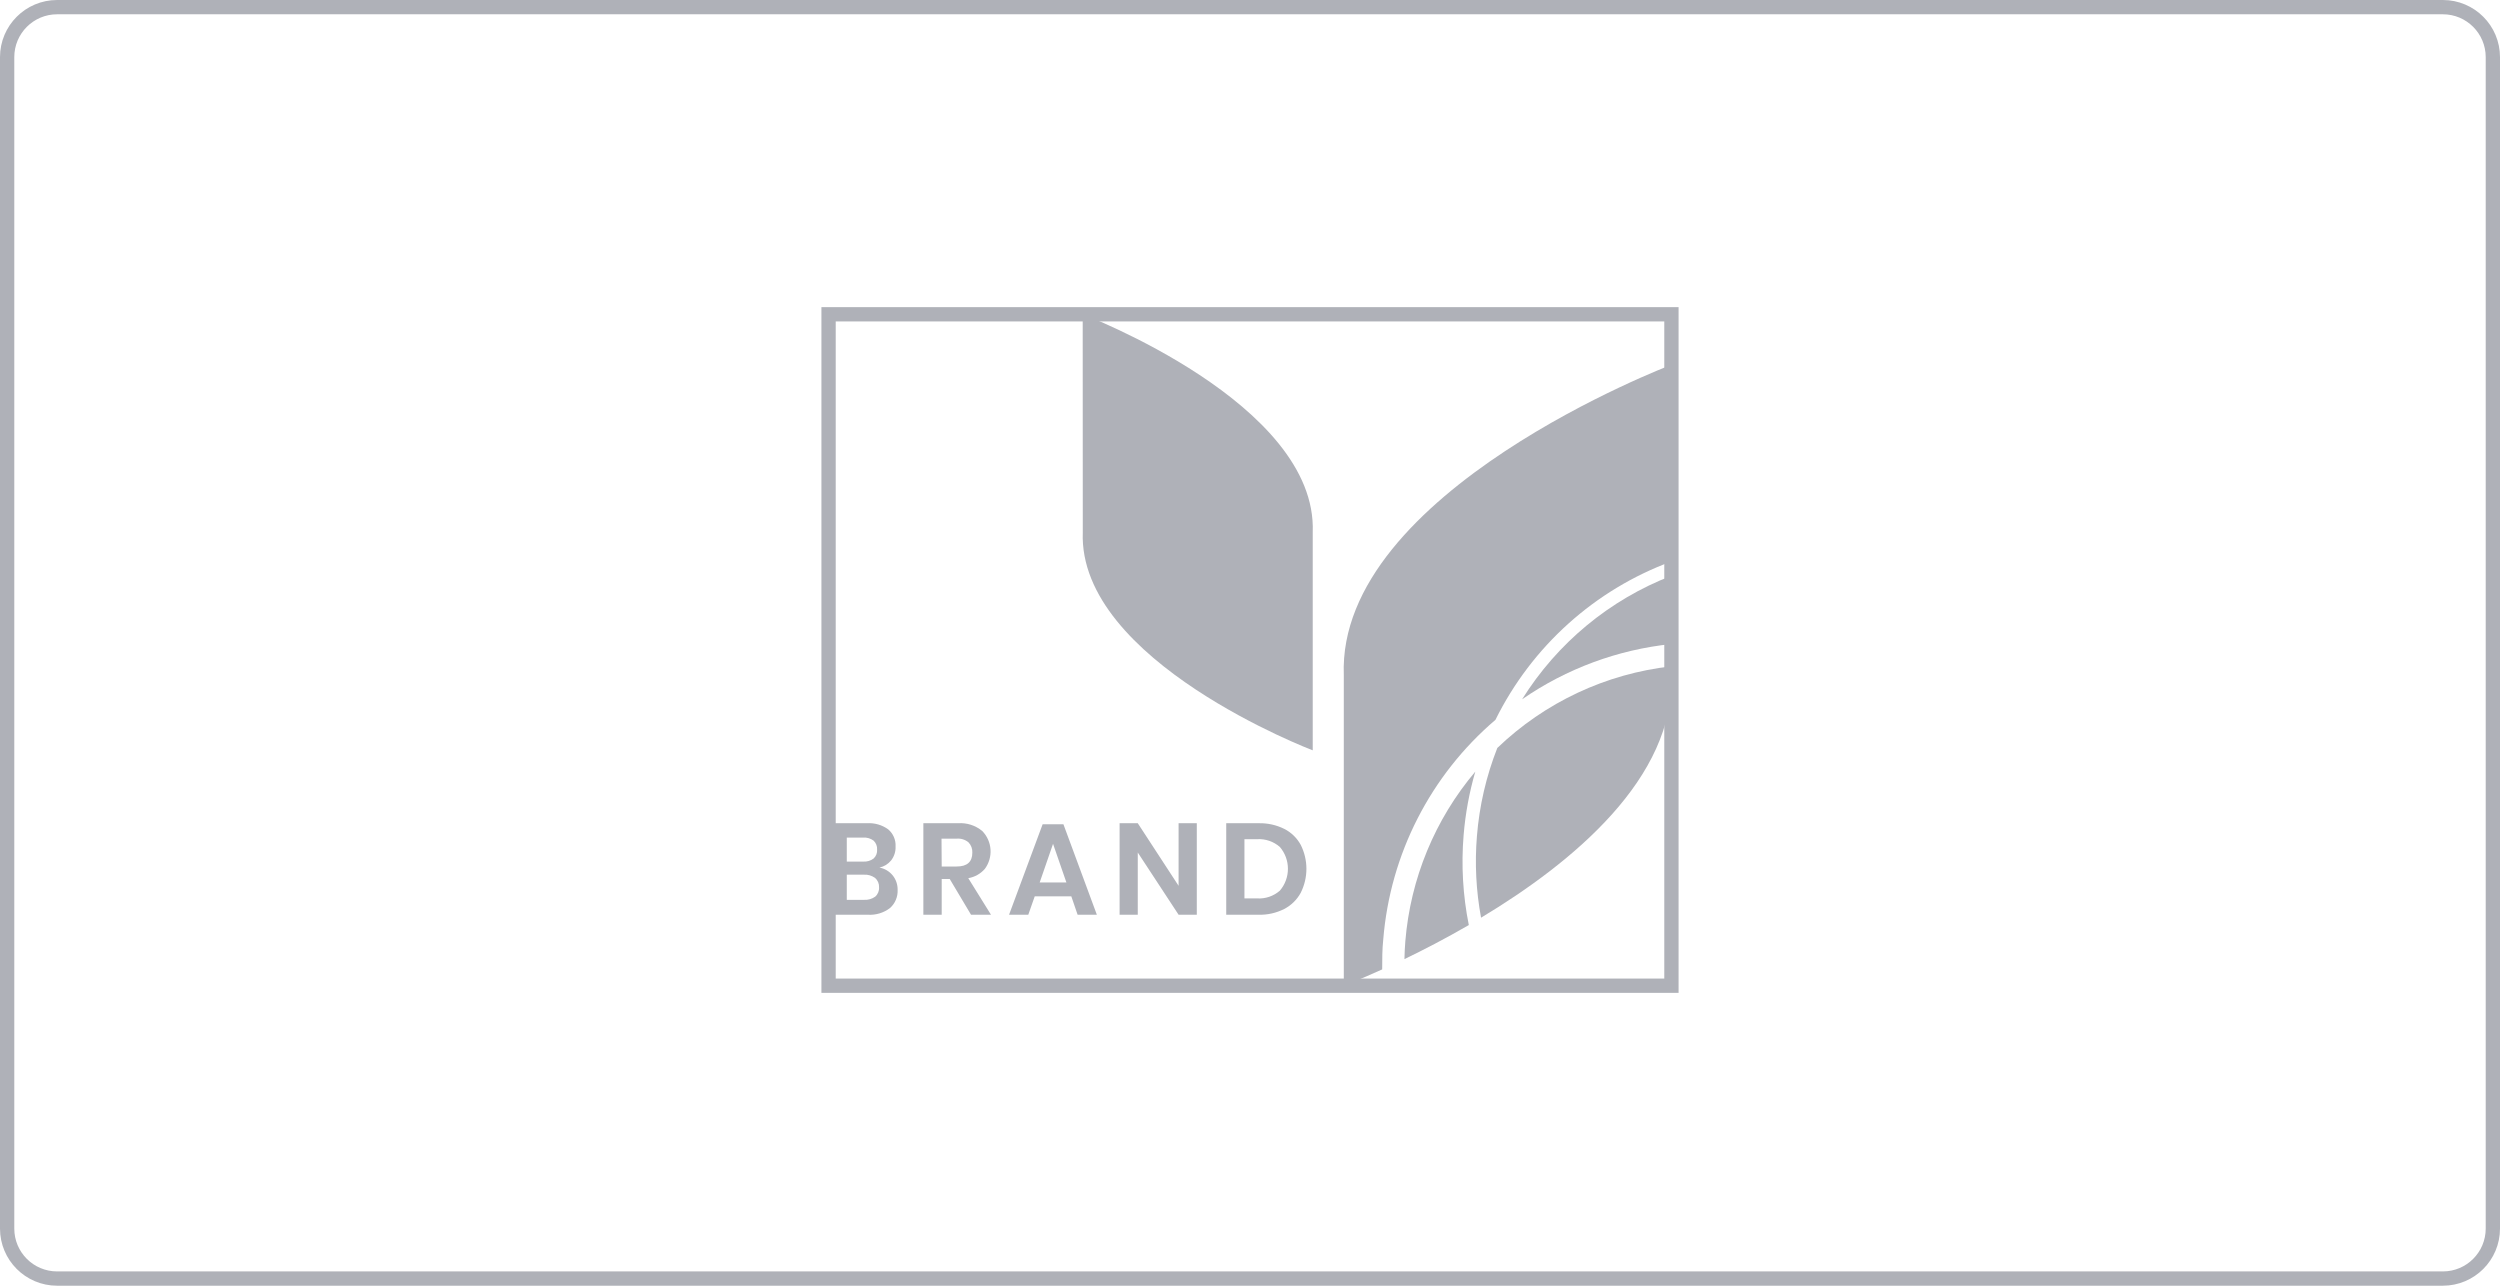
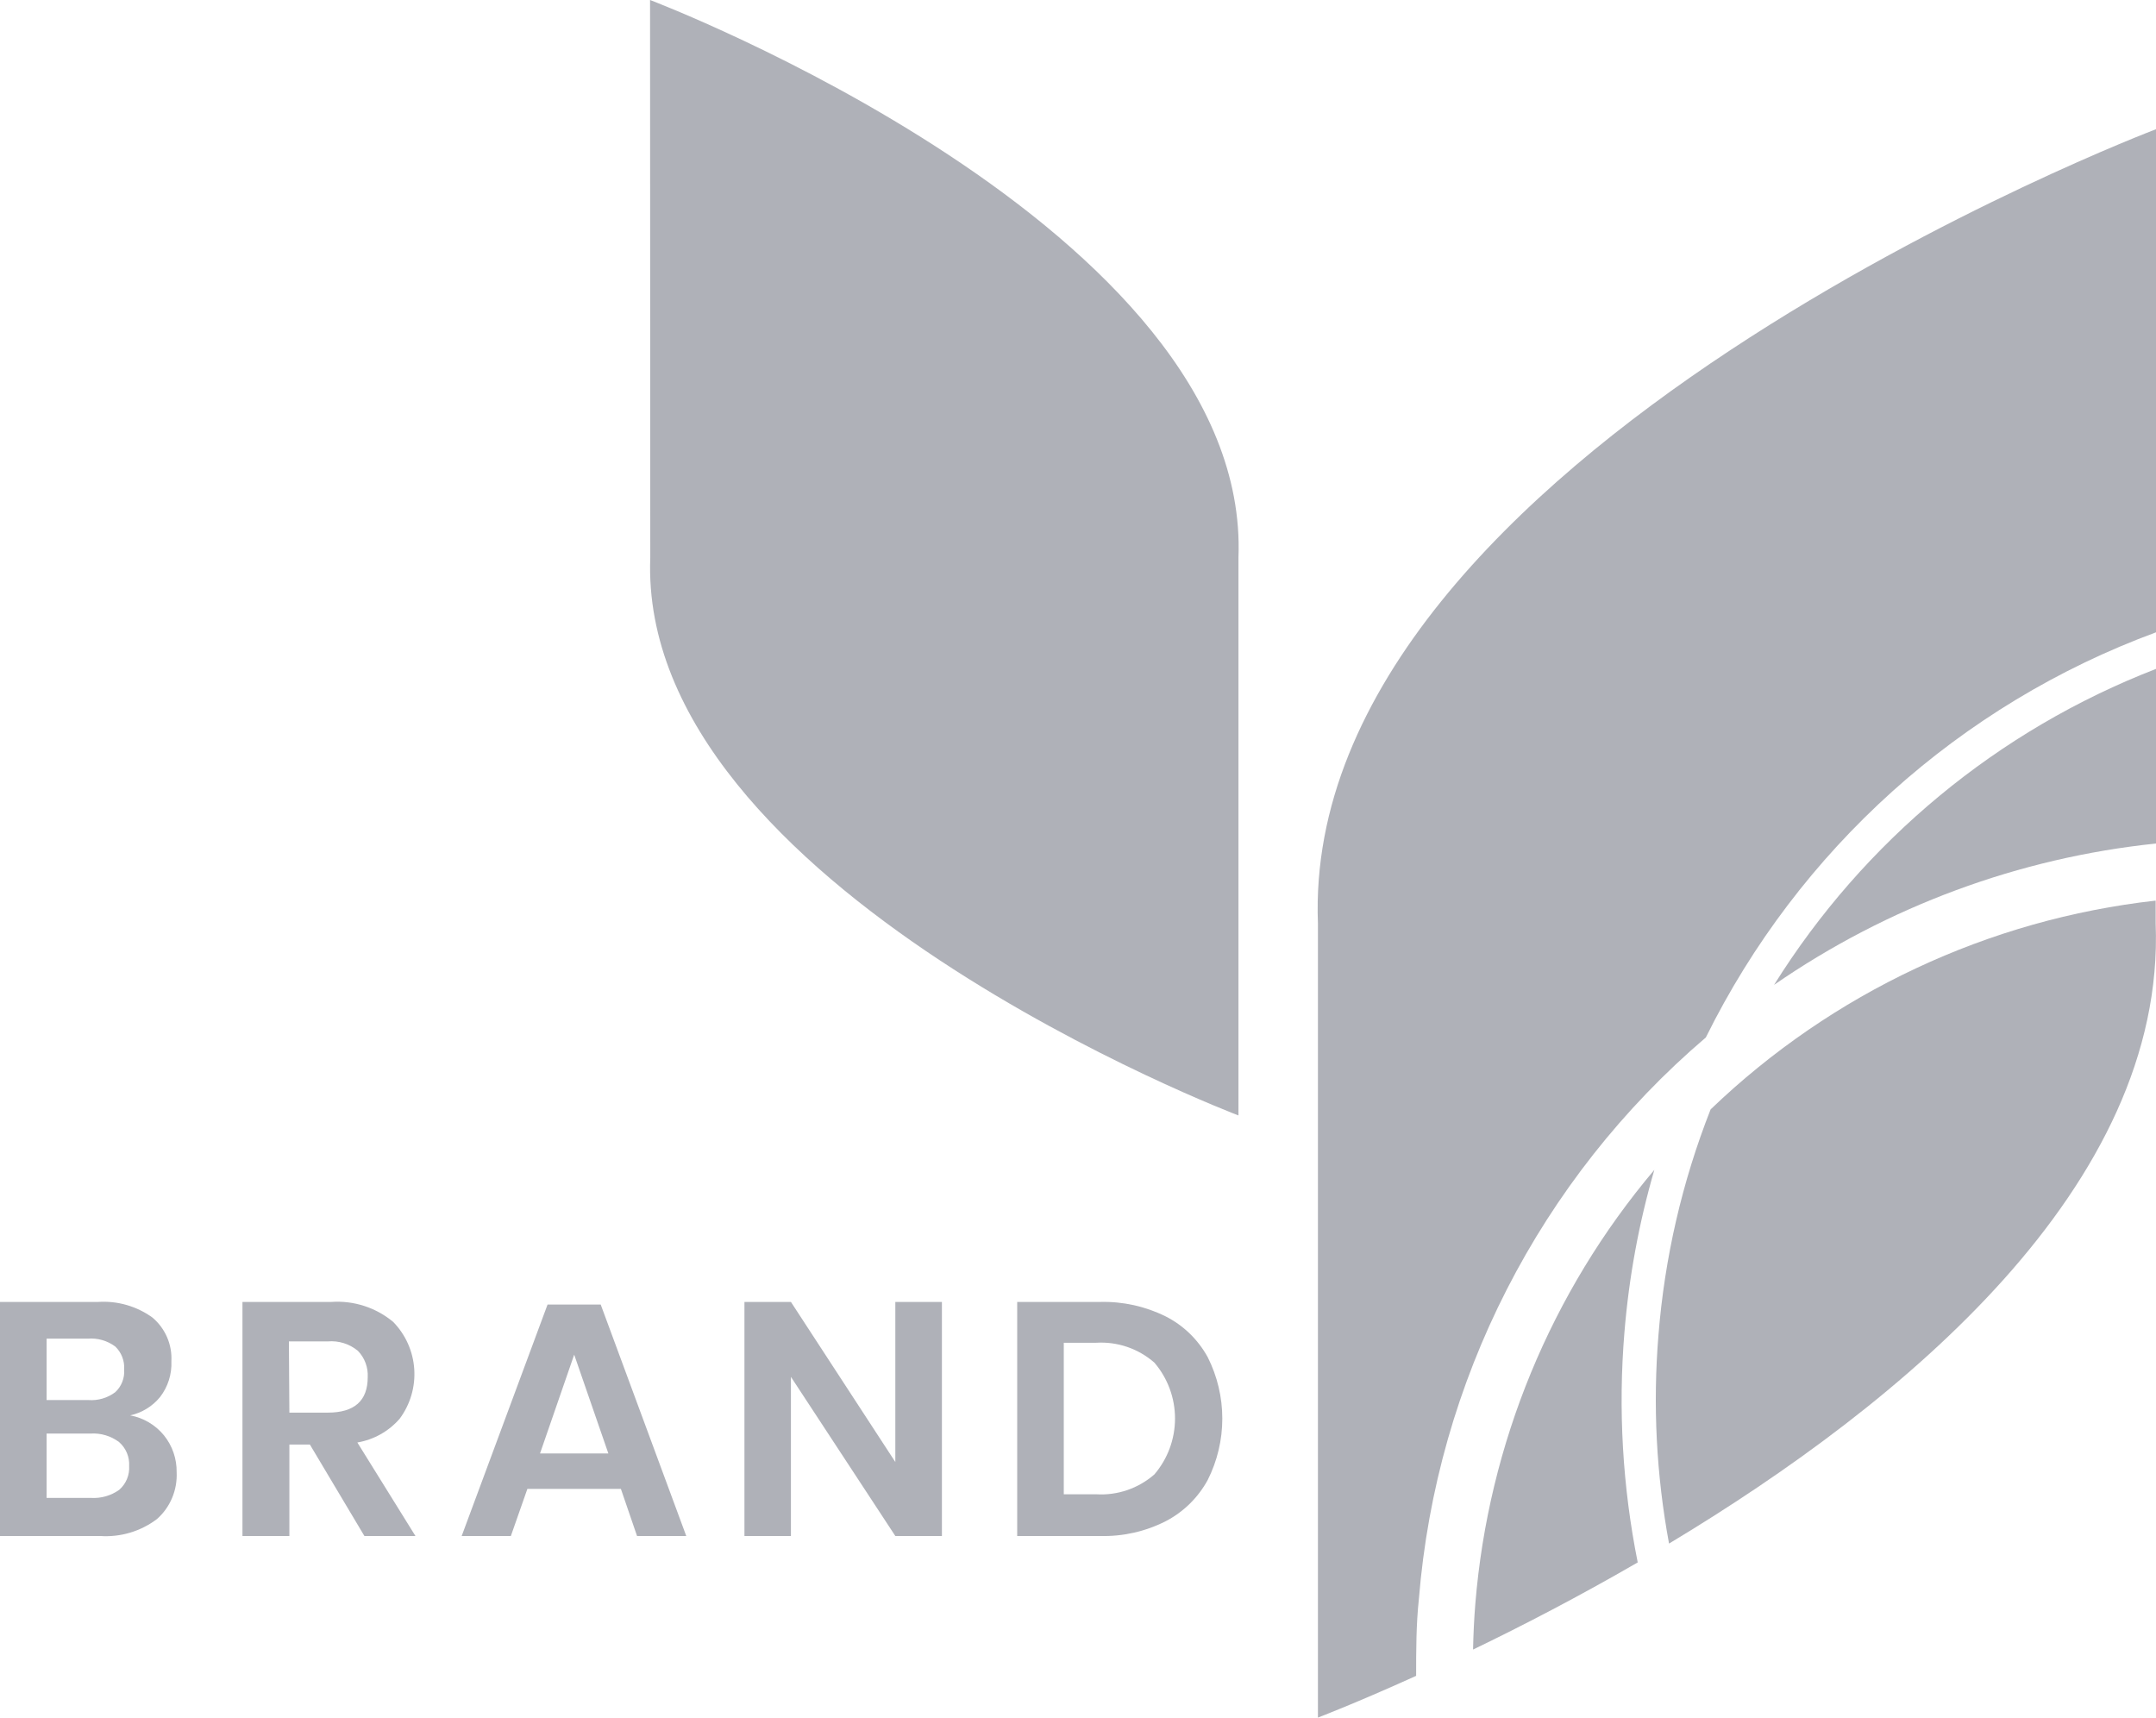
- <svg xmlns="http://www.w3.org/2000/svg" width="175" height="90" viewBox="0 0 175 90" fill="none">
-   <rect x="0.5" y="0.5" width="174" height="89" rx="3.5" stroke="#AFB1B8" />
-   <path d="M62.488 61.278C62.718 61.563 62.84 61.921 62.834 62.288C62.845 62.528 62.803 62.767 62.71 62.988C62.618 63.209 62.477 63.406 62.297 63.565C61.851 63.904 61.298 64.069 60.739 64.031H58V57.626H60.683C61.213 57.591 61.738 57.741 62.17 58.052C62.343 58.197 62.48 58.381 62.571 58.589C62.661 58.797 62.702 59.023 62.69 59.25C62.706 59.603 62.595 59.951 62.379 60.23C62.17 60.484 61.883 60.66 61.562 60.73C61.925 60.797 62.254 60.991 62.488 61.278ZM59.275 60.311H60.422C60.682 60.33 60.941 60.255 61.151 60.098C61.237 60.02 61.304 59.922 61.346 59.814C61.389 59.706 61.406 59.589 61.397 59.472C61.405 59.356 61.387 59.24 61.345 59.132C61.303 59.024 61.238 58.926 61.154 58.846C60.938 58.685 60.671 58.609 60.403 58.631H59.275V60.311ZM61.263 62.767C61.355 62.687 61.427 62.586 61.474 62.474C61.521 62.361 61.542 62.238 61.534 62.116C61.541 61.993 61.52 61.869 61.472 61.755C61.423 61.641 61.35 61.54 61.257 61.459C61.032 61.292 60.756 61.21 60.478 61.228H59.275V62.989H60.493C60.767 63.005 61.039 62.927 61.263 62.767Z" fill="#AFB1B8" />
-   <path d="M67.972 64.031L66.48 61.528H65.919V64.031H64.635V57.626H67.066C67.678 57.583 68.284 57.778 68.758 58.171C69.098 58.518 69.302 58.976 69.336 59.462C69.369 59.948 69.228 60.43 68.939 60.821C68.639 61.166 68.229 61.396 67.779 61.472L69.369 64.031H67.972ZM65.919 60.655H66.969C67.698 60.655 68.063 60.332 68.063 59.685C68.07 59.553 68.05 59.421 68.004 59.297C67.958 59.173 67.887 59.06 67.795 58.965C67.564 58.773 67.268 58.68 66.969 58.706H65.906L65.919 60.655Z" fill="#AFB1B8" />
-   <path d="M74.991 62.742H72.432L71.98 64.031H70.634L72.984 57.698H74.439L76.78 64.031H75.433L74.991 62.742ZM74.648 61.772L73.713 59.069L72.778 61.772H74.648Z" fill="#AFB1B8" />
-   <path d="M83.776 64.031H82.501L79.644 59.676V64.031H78.372V57.626H79.644L82.501 62.007V57.626H83.776V64.031Z" fill="#AFB1B8" />
-   <path d="M91.05 62.498C90.786 62.982 90.385 63.375 89.897 63.628C89.342 63.909 88.726 64.048 88.105 64.031H85.836V57.626H88.105C88.725 57.61 89.34 57.745 89.897 58.021C90.385 58.267 90.787 58.657 91.05 59.138C91.312 59.658 91.449 60.234 91.449 60.818C91.449 61.402 91.312 61.977 91.05 62.498ZM89.591 62.345C89.955 61.919 90.155 61.377 90.155 60.816C90.155 60.255 89.955 59.713 89.591 59.288C89.151 58.902 88.578 58.707 87.996 58.743H87.111V62.889H87.996C88.578 62.926 89.151 62.73 89.591 62.345Z" fill="#AFB1B8" />
-   <path d="M75.789 22C75.789 22 92.24 28.236 91.891 37.26V52.523C91.891 52.523 75.452 46.284 75.795 37.26L75.789 22Z" fill="#AFB1B8" />
-   <path d="M106.548 48.95C109.655 46.803 113.249 45.473 117 45.082V40.304C112.677 41.977 109.01 45.01 106.548 48.95Z" fill="#AFB1B8" />
-   <path d="M104.681 50.389C107.224 45.248 111.633 41.28 117 39.303V25.536C117 25.536 93.571 34.419 94.066 47.269V69C94.066 69 95.11 68.603 96.753 67.858C96.753 67.163 96.753 66.462 96.828 65.758C97.312 59.792 100.137 54.264 104.681 50.389Z" fill="#AFB1B8" />
-   <path d="M102.453 58.462C102.576 56.955 102.85 55.464 103.272 54.012C100.443 57.359 98.73 61.512 98.373 65.887C98.339 66.3 98.32 66.713 98.311 67.138C99.641 66.497 101.19 65.696 102.817 64.754C102.402 62.684 102.279 60.566 102.453 58.462Z" fill="#AFB1B8" />
-   <path d="M103.384 58.54C103.228 60.444 103.326 62.36 103.674 64.238C110.075 60.392 117.268 54.45 116.991 47.269V46.644C112.417 47.157 108.138 49.165 104.812 52.357C104.033 54.335 103.552 56.419 103.384 58.54Z" fill="#AFB1B8" />
-   <rect x="58" y="22" width="59" height="47" stroke="#AFB1B8" />
+ <svg xmlns="http://www.w3.org/2000/svg" width="59" height="47" viewBox="0 0 59 47" fill="none">
+   <path d="M4.488 39.278C4.718 39.563 4.84 39.921 4.834 40.288C4.845 40.528 4.803 40.767 4.71 40.988C4.618 41.209 4.477 41.406 4.298 41.565C3.851 41.904 3.298 42.069 2.739 42.031H0V35.626H2.683C3.213 35.591 3.738 35.741 4.17 36.052C4.343 36.197 4.48 36.381 4.571 36.589C4.661 36.797 4.702 37.023 4.69 37.25C4.706 37.603 4.595 37.951 4.379 38.23C4.17 38.484 3.883 38.66 3.562 38.73C3.925 38.797 4.254 38.991 4.488 39.278ZM1.275 38.311H2.421C2.682 38.33 2.941 38.255 3.151 38.098C3.237 38.02 3.304 37.922 3.346 37.814C3.389 37.706 3.406 37.589 3.397 37.472C3.405 37.356 3.387 37.24 3.345 37.132C3.303 37.024 3.238 36.926 3.154 36.846C2.938 36.685 2.671 36.609 2.403 36.631H1.275V38.311ZM3.263 40.767C3.355 40.687 3.427 40.586 3.474 40.474C3.521 40.361 3.542 40.238 3.534 40.116C3.541 39.993 3.52 39.869 3.472 39.755C3.423 39.641 3.35 39.54 3.257 39.459C3.032 39.292 2.756 39.21 2.478 39.228H1.275V40.989H2.493C2.767 41.005 3.039 40.927 3.263 40.767Z" fill="#AFB1B8" />
+   <path d="M9.972 42.031L8.48 39.528H7.919V42.031H6.635V35.626H9.066C9.678 35.583 10.284 35.778 10.758 36.171C11.098 36.518 11.303 36.976 11.336 37.462C11.369 37.948 11.228 38.43 10.938 38.821C10.639 39.166 10.229 39.396 9.779 39.472L11.369 42.031H9.972ZM7.919 38.655H8.969C9.698 38.655 10.063 38.332 10.063 37.685C10.07 37.553 10.05 37.421 10.004 37.297C9.958 37.173 9.887 37.06 9.795 36.965C9.564 36.773 9.268 36.68 8.969 36.706H7.906L7.919 38.655Z" fill="#AFB1B8" />
+   <path d="M16.991 40.742H14.432L13.98 42.031H12.634L14.984 35.698H16.439L18.78 42.031H17.433L16.991 40.742ZM16.648 39.772L15.713 37.069L14.778 39.772H16.648Z" fill="#AFB1B8" />
+   <path d="M25.776 42.031H24.501L21.644 37.676V42.031H20.372V35.626H21.644L24.501 40.007V35.626H25.776V42.031Z" fill="#AFB1B8" />
+   <path d="M33.05 40.498C32.786 40.982 32.385 41.375 31.897 41.628C31.342 41.909 30.726 42.048 30.105 42.031H27.836V35.626H30.105C30.725 35.61 31.34 35.745 31.897 36.021C32.385 36.267 32.786 36.657 33.05 37.138C33.312 37.658 33.449 38.234 33.449 38.818C33.449 39.402 33.312 39.977 33.05 40.498ZM31.591 40.345C31.955 39.919 32.155 39.377 32.155 38.816C32.155 38.255 31.955 37.713 31.591 37.288C31.151 36.902 30.578 36.707 29.996 36.743H29.111V40.889H29.996C30.578 40.926 31.151 40.73 31.591 40.345Z" fill="#AFB1B8" />
+   <path d="M17.789 0C17.789 0 34.24 6.236 33.891 15.26V30.523C33.891 30.523 17.452 24.284 17.795 15.26L17.789 0Z" fill="#AFB1B8" />
+   <path d="M48.548 26.95C51.655 24.803 55.248 23.473 59 23.082V18.304C54.677 19.977 51.01 23.01 48.548 26.95Z" fill="#AFB1B8" />
+   <path d="M46.681 28.389C49.224 23.248 53.633 19.28 59 17.303V3.536C59 3.536 35.571 12.419 36.066 25.269V47C36.066 47 37.11 46.602 38.753 45.858C38.753 45.163 38.753 44.462 38.828 43.758C39.312 37.792 42.137 32.264 46.681 28.389Z" fill="#AFB1B8" />
+   <path d="M44.453 36.462C44.576 34.955 44.85 33.464 45.272 32.012C42.443 35.359 40.73 39.512 40.373 43.887C40.339 44.3 40.32 44.713 40.311 45.138C41.642 44.497 43.19 43.696 44.817 42.754C44.402 40.684 44.279 38.566 44.453 36.462Z" fill="#AFB1B8" />
+   <path d="M45.384 36.54C45.228 38.444 45.326 40.36 45.674 42.238C52.075 38.392 59.268 32.45 58.991 25.269V24.644C54.417 25.157 50.138 27.165 46.812 30.357C46.033 32.335 45.552 34.419 45.384 36.54Z" fill="#AFB1B8" />
+   <rect width="59" height="47" stroke="none" />
</svg>
